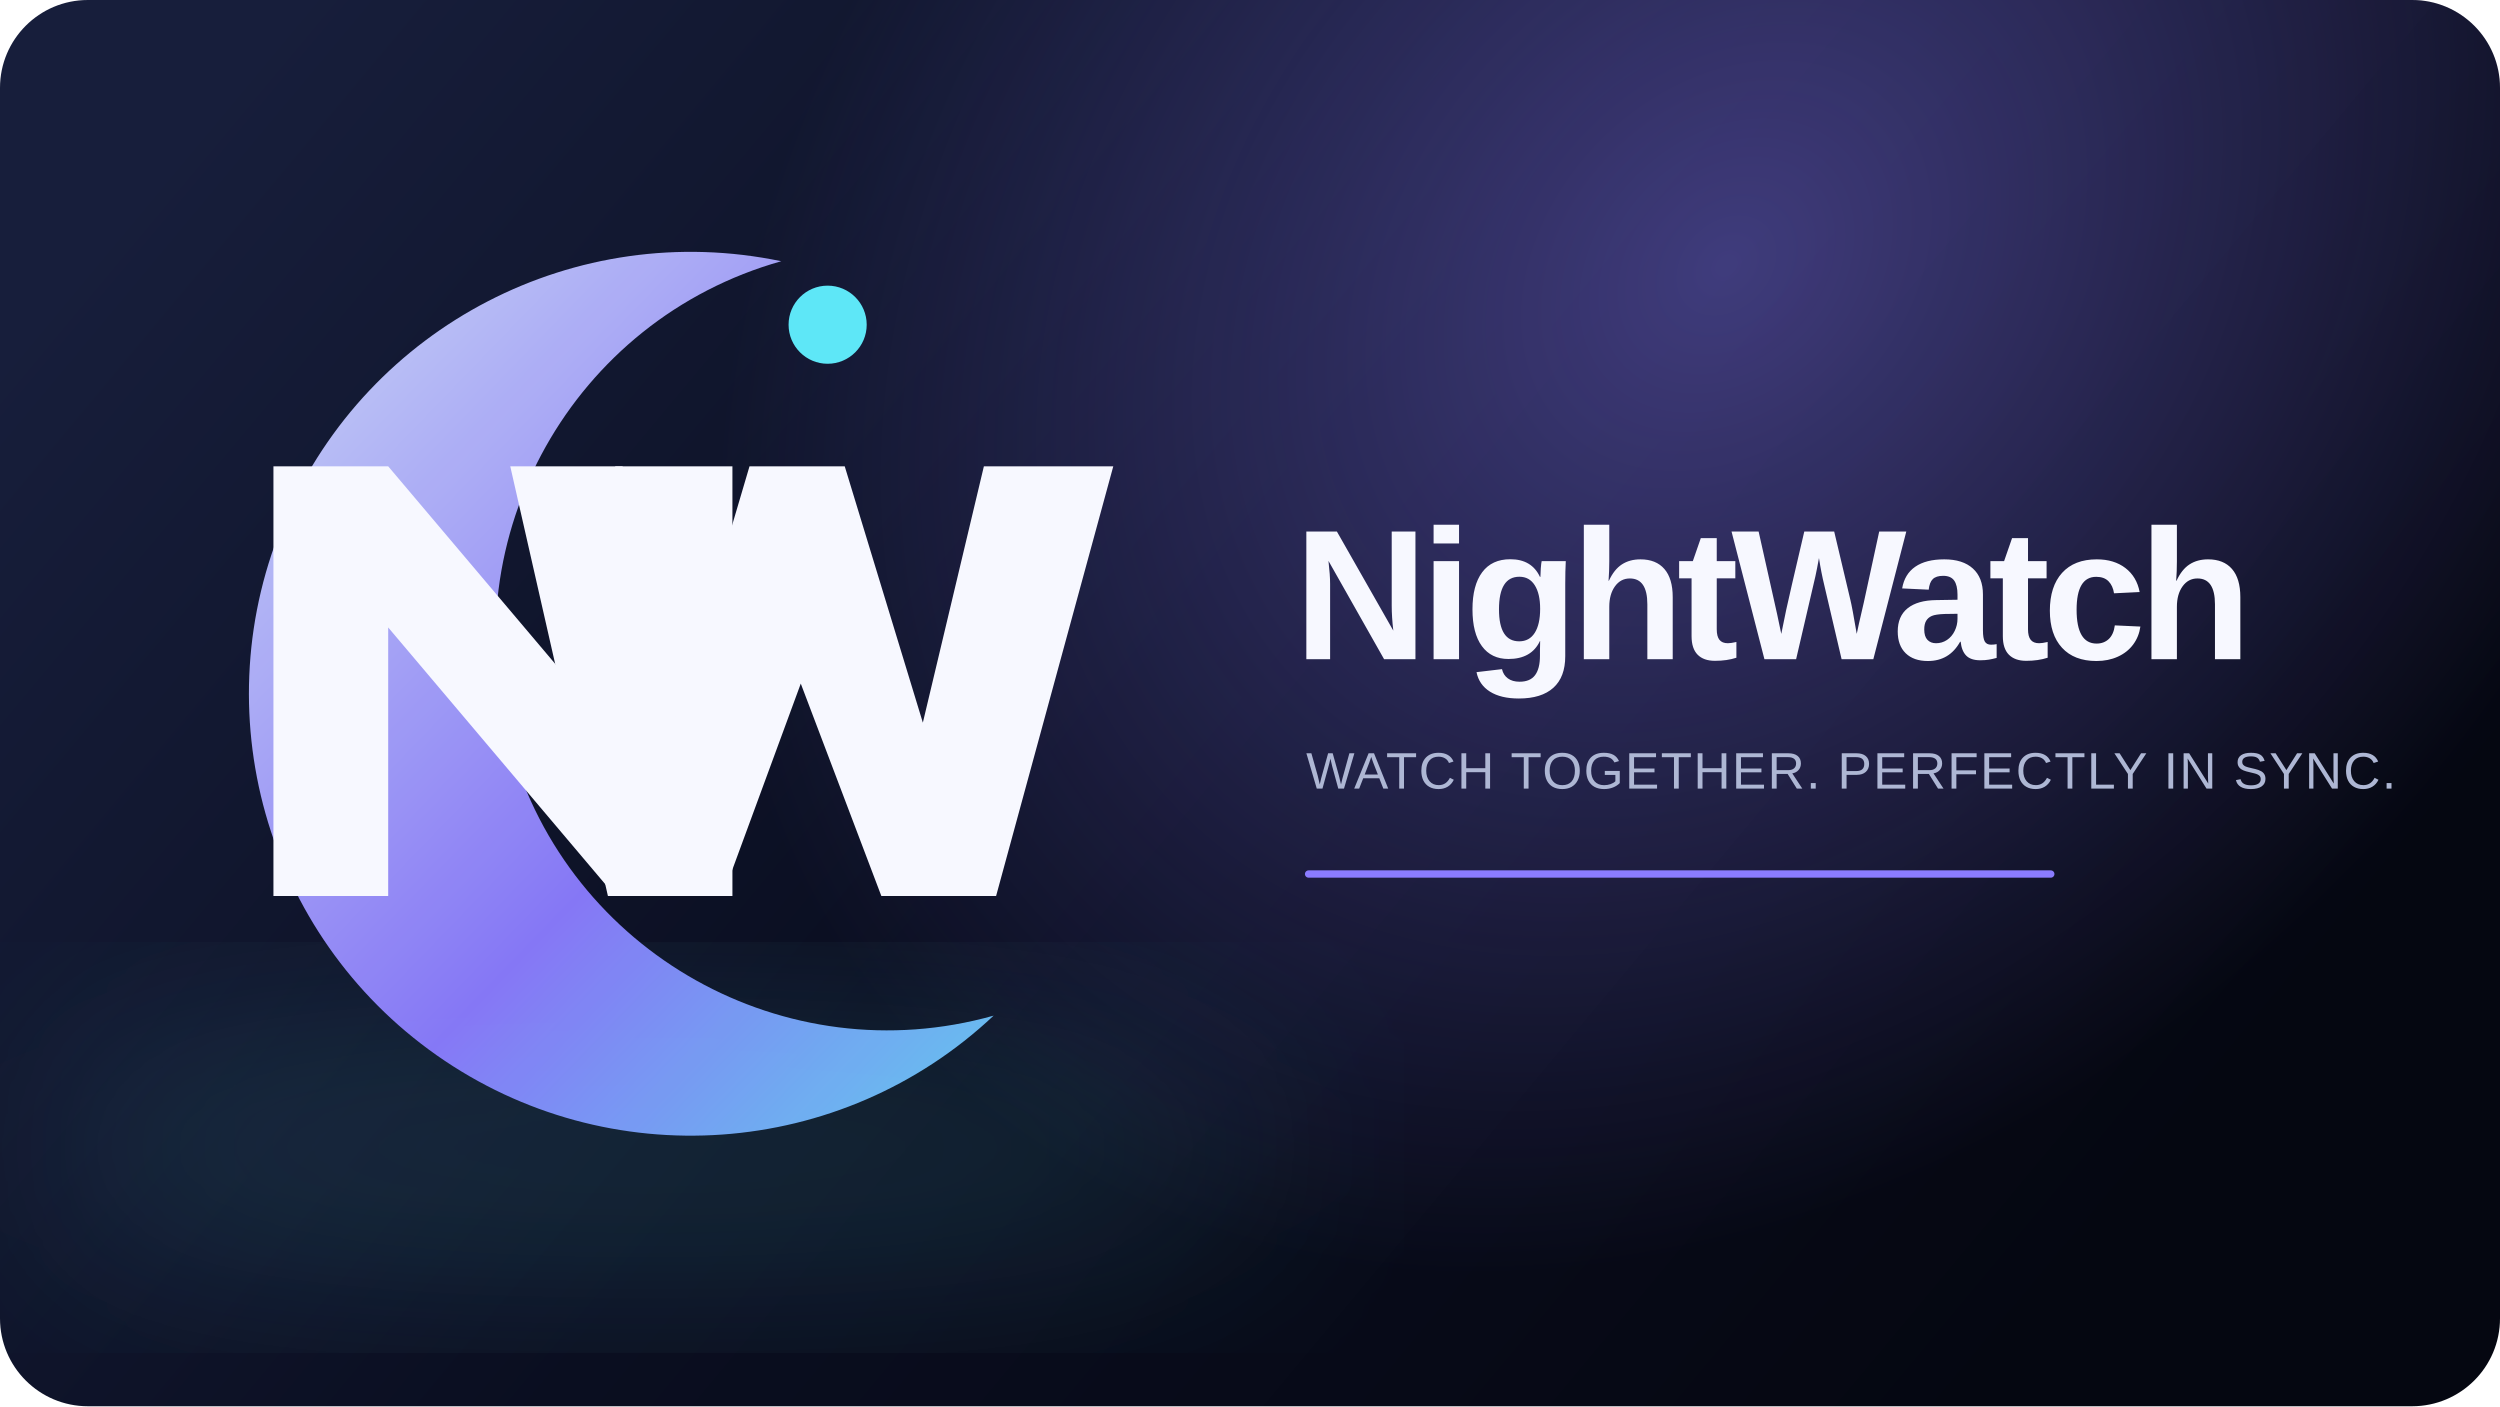
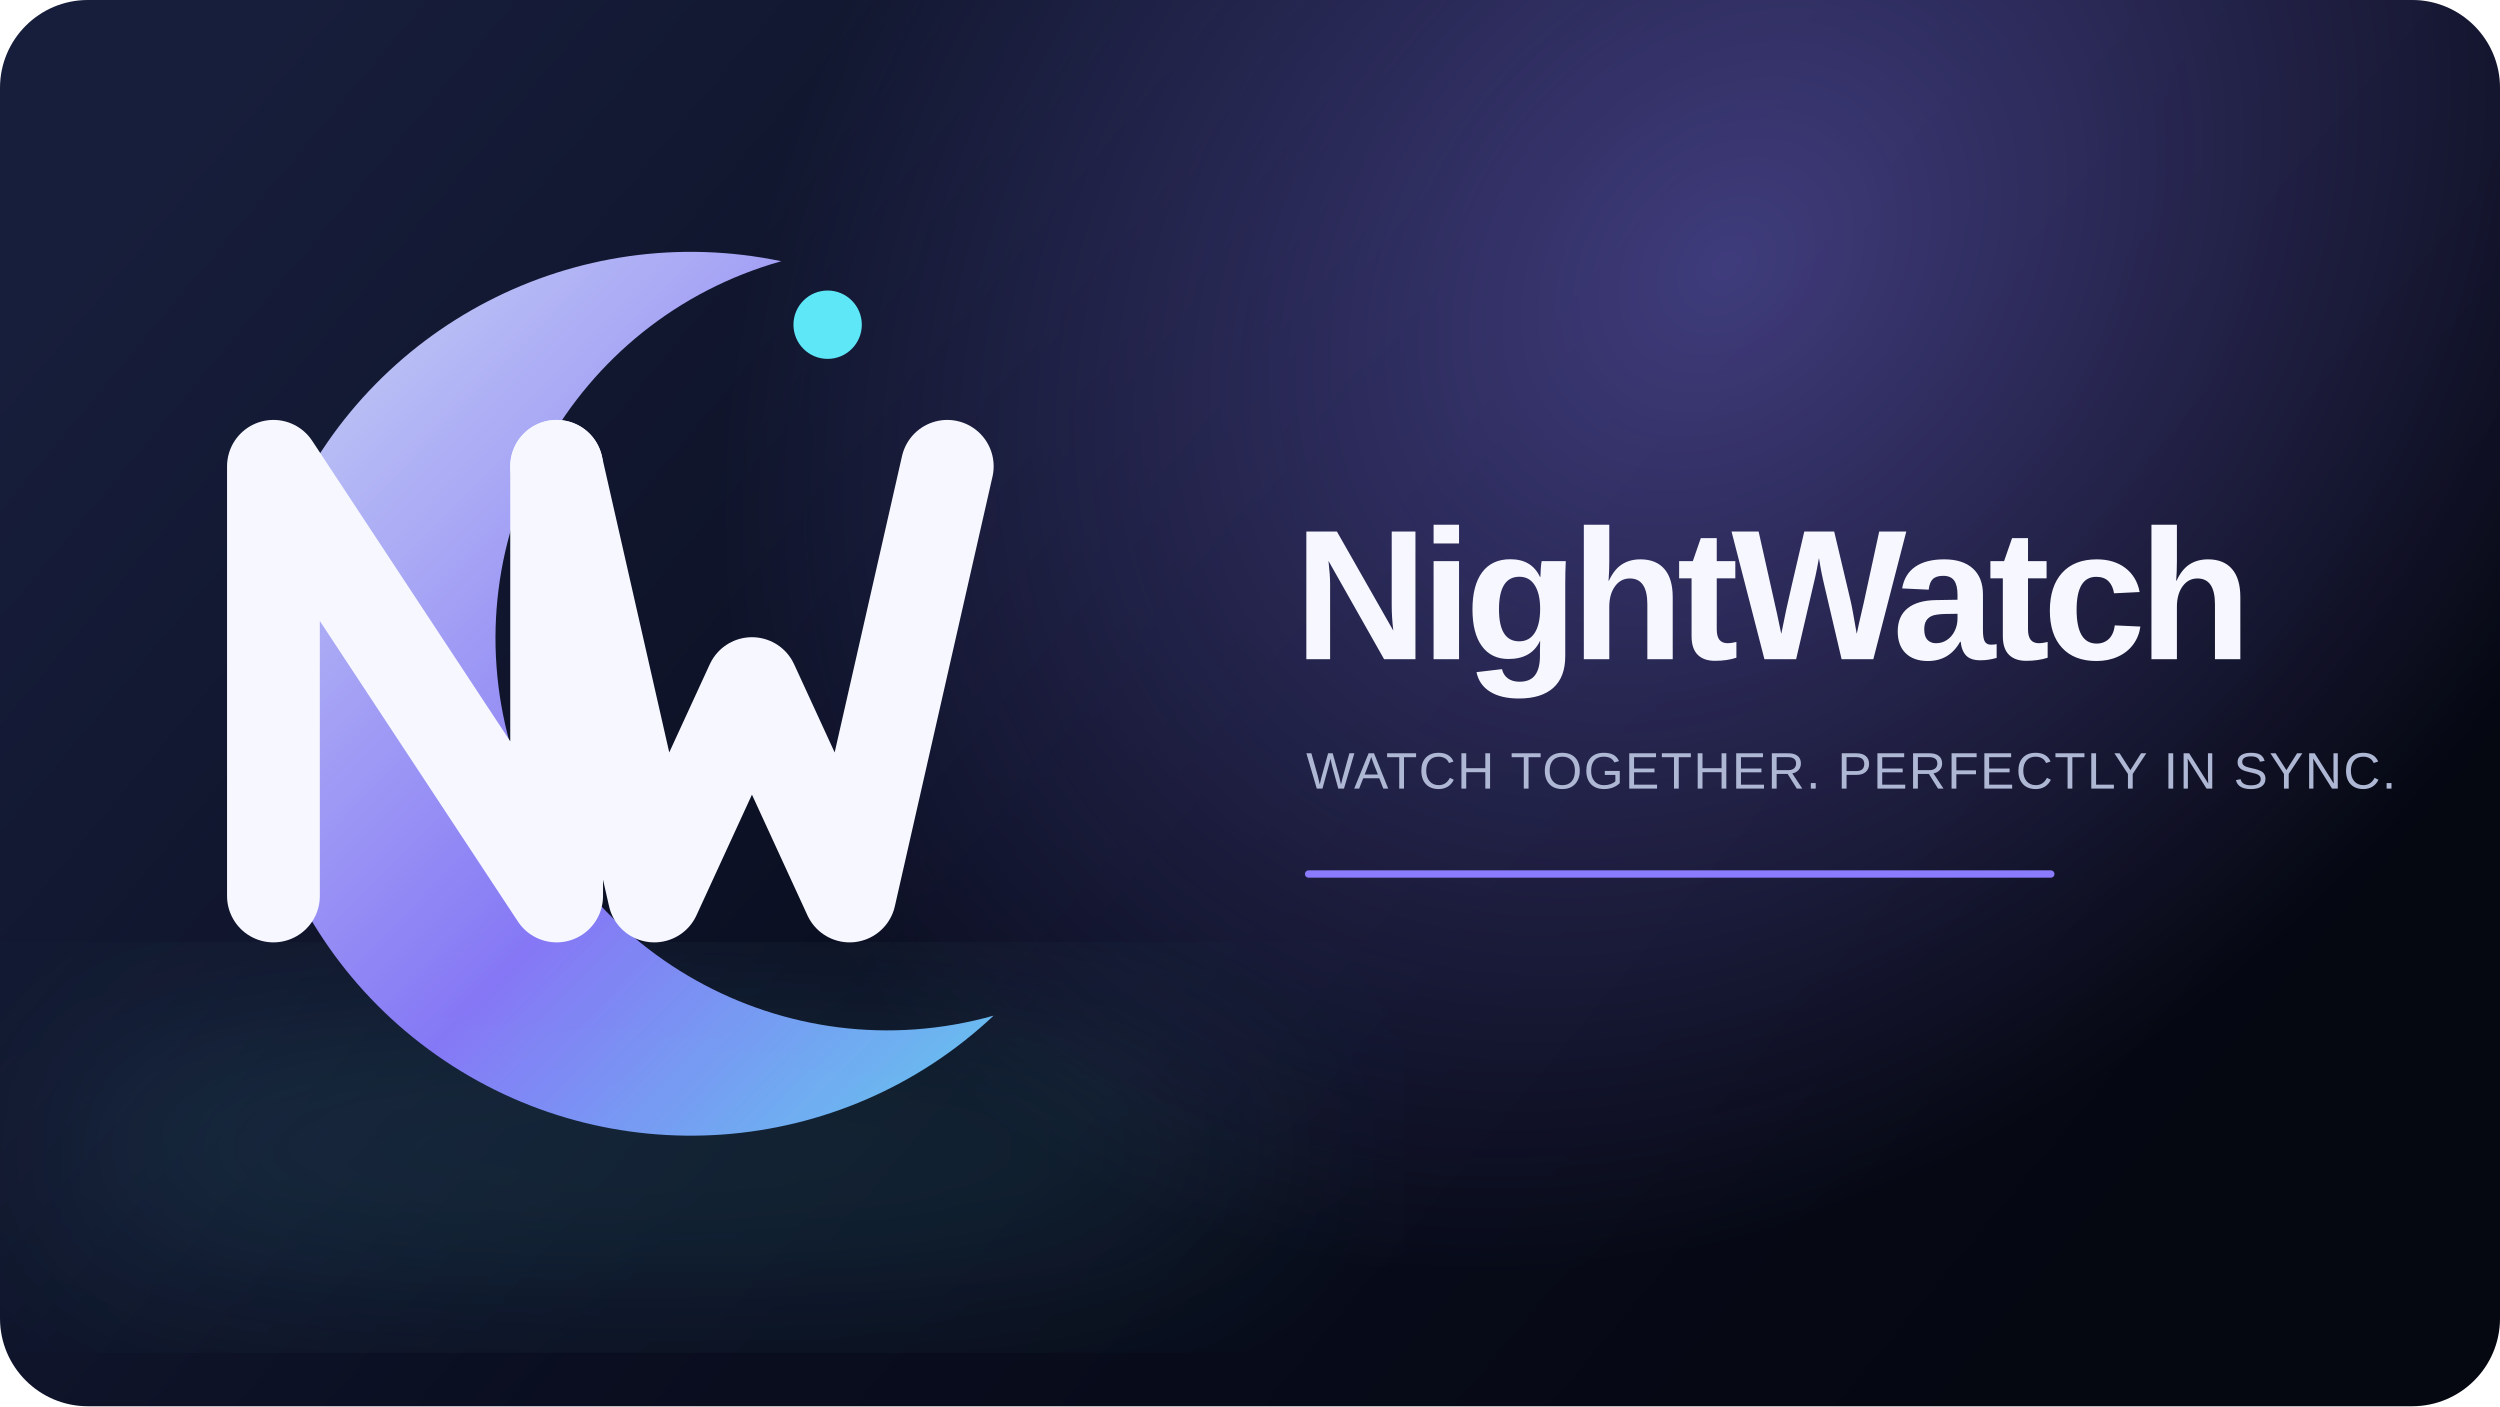
<svg xmlns="http://www.w3.org/2000/svg" width="1024" height="576" viewBox="0 0 1024 576" role="img" aria-labelledby="title desc">
  <defs>
    <linearGradient id="sky" x1="120" y1="0" x2="810" y2="576" gradientUnits="userSpaceOnUse">
      <stop stop-color="#171E3B" />
      <stop offset=".5" stop-color="#0A0E20" />
      <stop offset="1" stop-color="#050711" />
    </linearGradient>
    <radialGradient id="halo" cx="0" cy="0" r="1" gradientTransform="translate(706 110) rotate(135) scale(460 360)" gradientUnits="userSpaceOnUse">
      <stop stop-color="#8B7CFF" stop-opacity=".42" />
      <stop offset="1" stop-color="#8B7CFF" stop-opacity="0" />
    </radialGradient>
    <linearGradient id="beam" x1="134" y1="125" x2="483" y2="462" gradientUnits="userSpaceOnUse">
      <stop stop-color="#C9D2FF" />
      <stop offset=".5" stop-color="#8B7CFF" />
      <stop offset="1" stop-color="#5EE7F7" />
    </linearGradient>
    <filter id="blur">
      <feGaussianBlur stdDeviation="42" />
    </filter>
  </defs>
  <rect width="1024" height="576" rx="36" fill="url(#sky)" />
  <rect width="1024" height="576" rx="36" fill="url(#halo)" />
  <ellipse cx="263" cy="470" rx="260" ry="70" fill="#5EE7F7" fill-opacity=".1" filter="url(#blur)" />
  <path d="M320 107A181 181 0 1 0 407 416 150 150 0 1 1 320 107Z" fill="url(#beam)" opacity=".95" />
-   <path d="M112 367V191h47l93 110V191h48v176h-48l-93-110v110Z" fill="#F7F8FF" />
-   <path d="m209 191 40 176h47l32-87 33 87h47l48-176h-53l-25 105-32-105h-39l-31 105-21-105Z" fill="#F7F8FF" />
-   <circle cx="339" cy="133" r="16" fill="#5EE7F7" />
+   <path d="M112 367V191l116 176V191" fill="none" stroke="#F7F8FF" stroke-width="38" stroke-linecap="round" stroke-linejoin="round" />
+   <path d="m228 191 40 176 40-87 40 87 40-176" fill="none" stroke="#F7F8FF" stroke-width="38" stroke-linecap="round" stroke-linejoin="round" />
+   <circle cx="339" cy="133" r="14" fill="#5EE7F7" />
  <text x="530" y="270" fill="#F7F8FF" font-family="Segoe UI, Arial, sans-serif" font-size="76" font-weight="700" letter-spacing="-3">NightWatch</text>
  <text x="535" y="323" fill="#AEB7D4" font-family="Segoe UI, Arial, sans-serif" font-size="21" letter-spacing=".6">WATCH TOGETHER. PERFECTLY IN SYNC.</text>
  <path d="M536 358h304" stroke="#8B7CFF" stroke-width="3" stroke-linecap="round" />
</svg>
